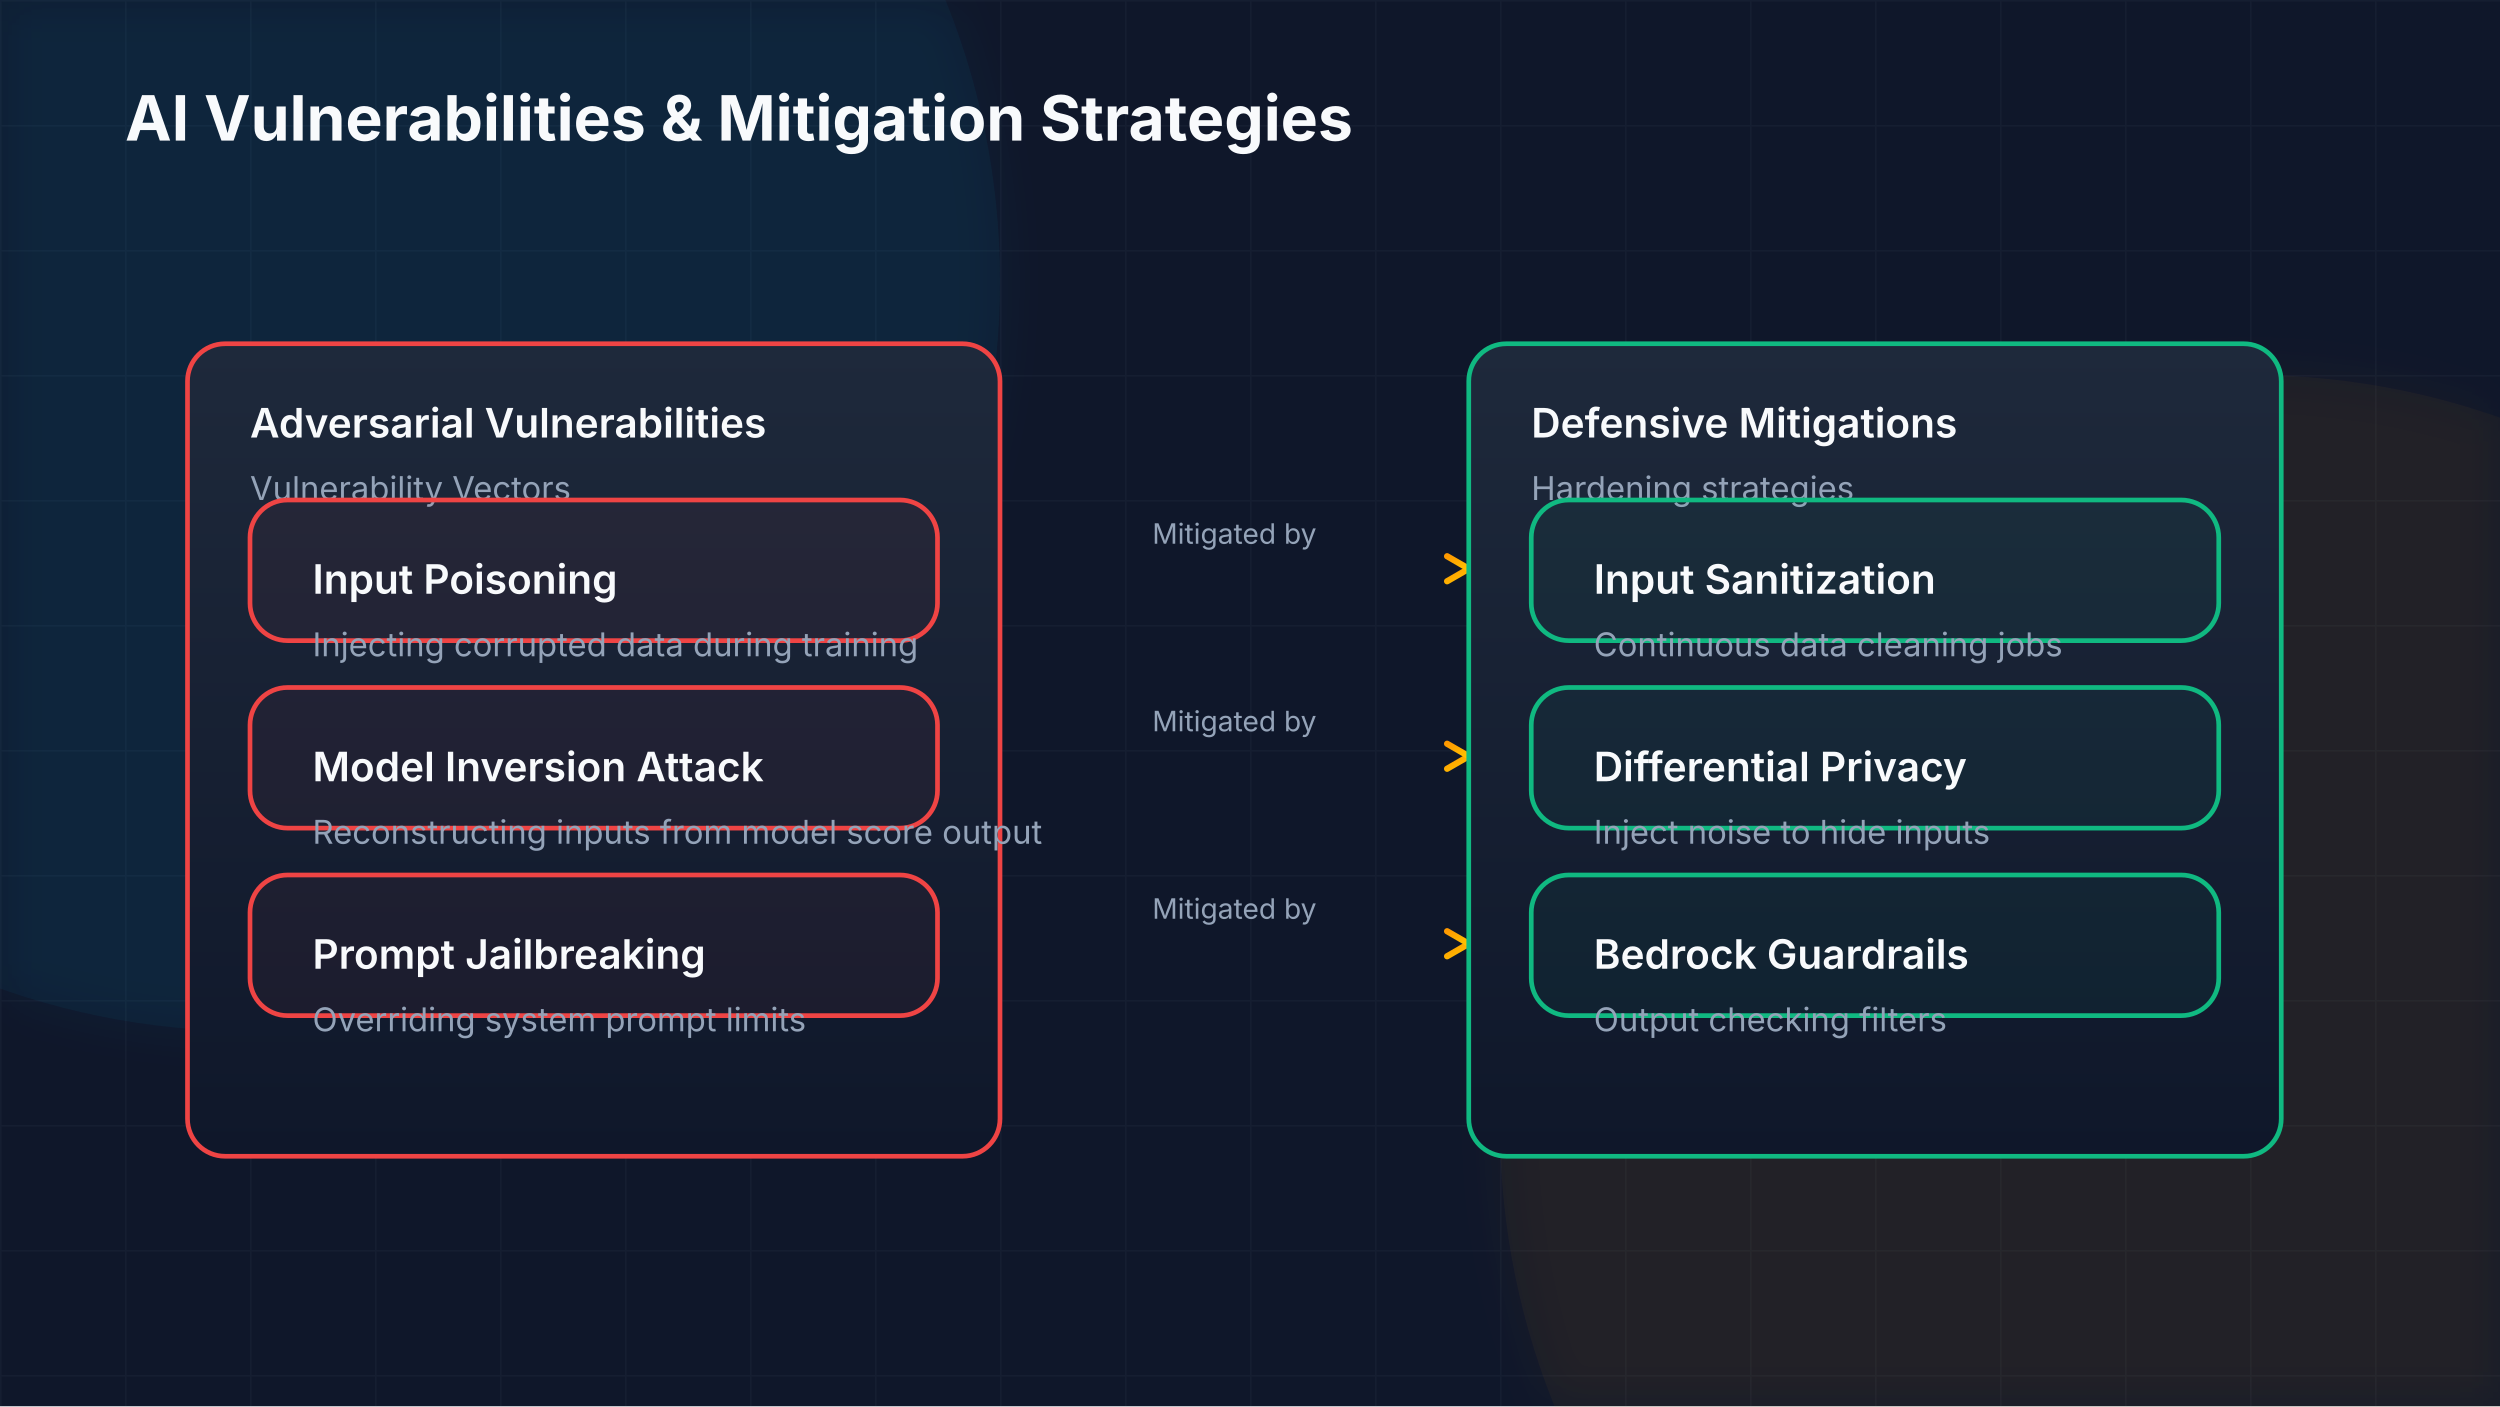
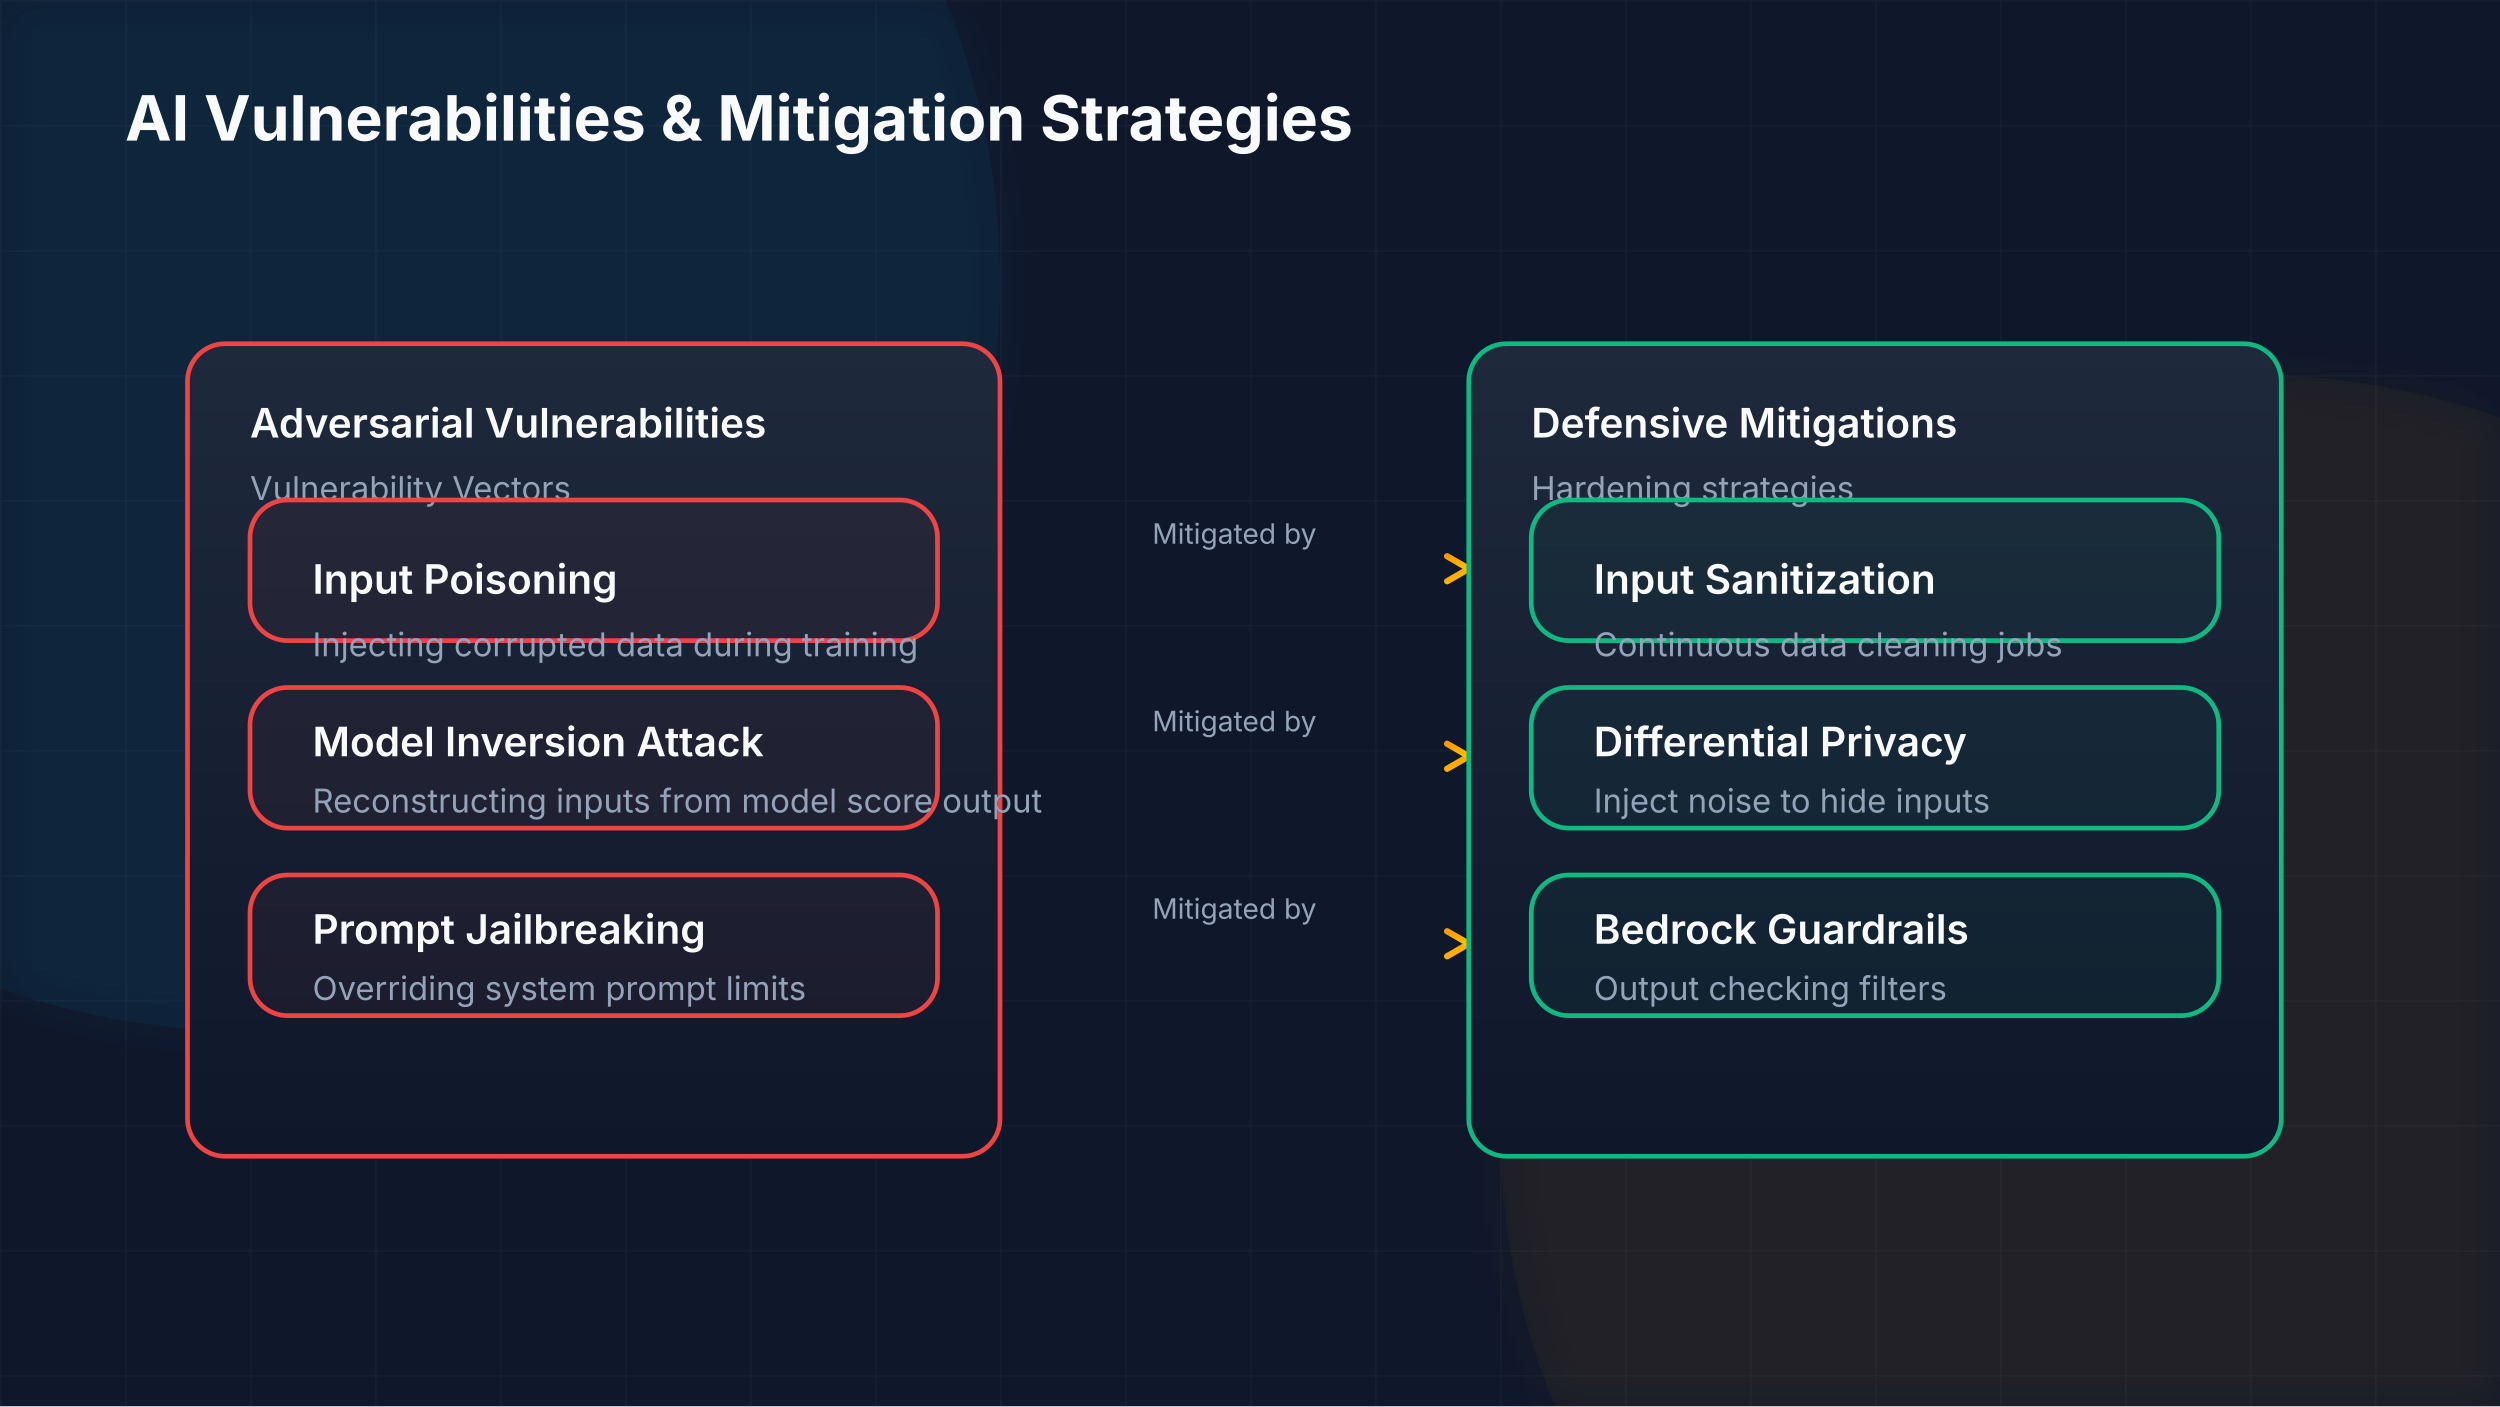
<svg xmlns="http://www.w3.org/2000/svg" viewBox="0 0 800 450" width="100%" height="100%">
  <defs>
    <linearGradient id="aws-orange" x1="0%" y1="0%" x2="100%" y2="100%">
      <stop offset="0%" stop-color="#FF9900" />
      <stop offset="100%" stop-color="#FFC400" />
    </linearGradient>
    <linearGradient id="cloud-blue" x1="0%" y1="0%" x2="100%" y2="100%">
      <stop offset="0%" stop-color="#00A3E0" />
      <stop offset="100%" stop-color="#1D70B8" />
    </linearGradient>
    <linearGradient id="success-green" x1="0%" y1="0%" x2="100%" y2="100%">
      <stop offset="0%" stop-color="#10B981" />
      <stop offset="100%" stop-color="#059669" />
    </linearGradient>
    <linearGradient id="alert-red" x1="0%" y1="0%" x2="100%" y2="100%">
      <stop offset="0%" stop-color="#EF4444" />
      <stop offset="100%" stop-color="#DC2626" />
    </linearGradient>
    <linearGradient id="warning-gold" x1="0%" y1="0%" x2="100%" y2="100%">
      <stop offset="0%" stop-color="#F59E0B" />
      <stop offset="100%" stop-color="#D97706" />
    </linearGradient>
    <linearGradient id="dark-card" x1="0%" y1="0%" x2="0%" y2="100%">
      <stop offset="0%" stop-color="#1E293B" />
      <stop offset="100%" stop-color="#0F172A" />
    </linearGradient>
    <linearGradient id="purple-glow" x1="0%" y1="0%" x2="100%" y2="100%">
      <stop offset="0%" stop-color="#8B5CF6" />
      <stop offset="100%" stop-color="#6D28D9" />
    </linearGradient>
    <filter id="glow-orange" x="-20%" y="-20%" width="140%" height="140%">
      <feGaussianBlur stdDeviation="8" result="blur" />
      <feComposite in="SourceGraphic" in2="blur" operator="over" />
    </filter>
    <filter id="glow-blue" x="-20%" y="-20%" width="140%" height="140%">
      <feGaussianBlur stdDeviation="8" result="blur" />
      <feComposite in="SourceGraphic" in2="blur" operator="over" />
    </filter>
    <pattern id="grid" width="40" height="40" patternUnits="userSpaceOnUse">
      <path d="M 40 0 L 0 0 0 40" fill="none" stroke="rgba(148, 163, 184, 0.05)" stroke-width="1" />
    </pattern>
  </defs>
  <rect width="800" height="450" fill="#0F172A" />
  <rect width="800" height="450" fill="url(#grid)" />
  <circle cx="80" cy="90" r="240" fill="rgba(0, 163, 224, 0.05)" filter="url(#glow-blue)" />
  <circle cx="720" cy="360" r="240" fill="rgba(255, 153, 0, 0.04)" filter="url(#glow-orange)" />
  <text x="40" y="45" font-family="Inter, system-ui, sans-serif" font-size="20" font-weight="700" fill="#F8FAFC">AI Vulnerabilities &amp; Mitigation Strategies</text>
  <rect x="60" y="110" width="260" height="260" rx="12" fill="url(#dark-card)" stroke="#EF4444" stroke-width="1.5" />
  <text x="80" y="140" font-family="Inter, system-ui, sans-serif" font-size="13" font-weight="600" fill="#F8FAFC">Adversarial Vulnerabilities</text>
  <text x="80" y="160" font-family="Inter, system-ui, sans-serif" font-size="10.5" fill="#94A3B8">Vulnerability Vectors</text>
  <rect x="80" y="160" width="220" height="45" rx="12" fill="rgba(239,68,68,0.05)" stroke="#EF4444" stroke-width="1.5" />
  <text x="100" y="190" font-family="Inter, system-ui, sans-serif" font-size="13" font-weight="600" fill="#F8FAFC">Input Poisoning</text>
  <text x="100" y="210" font-family="Inter, system-ui, sans-serif" font-size="10.5" fill="#94A3B8">Injecting corrupted data during training</text>
  <rect x="80" y="220" width="220" height="45" rx="12" fill="rgba(239,68,68,0.05)" stroke="#EF4444" stroke-width="1.5" />
-   <text x="100" y="250" font-family="Inter, system-ui, sans-serif" font-size="13" font-weight="600" fill="#F8FAFC">Model Inversion Attack</text>
-   <text x="100" y="270" font-family="Inter, system-ui, sans-serif" font-size="10.5" fill="#94A3B8">Reconstructing inputs from model score output</text>
+   <text x="100" y="242.0" font-family="Inter, system-ui, sans-serif" font-size="13" font-weight="600" fill="#F8FAFC">Model Inversion Attack</text>
+   <text x="100" y="260.0" font-family="Inter, system-ui, sans-serif" font-size="10.5" fill="#94A3B8">Reconstructing inputs from model score output</text>
  <rect x="80" y="280" width="220" height="45" rx="12" fill="rgba(239,68,68,0.05)" stroke="#EF4444" stroke-width="1.5" />
-   <text x="100" y="310" font-family="Inter, system-ui, sans-serif" font-size="13" font-weight="600" fill="#F8FAFC">Prompt Jailbreaking</text>
-   <text x="100" y="330" font-family="Inter, system-ui, sans-serif" font-size="10.5" fill="#94A3B8">Overriding system prompt limits</text>
+   <text x="100" y="302.0" font-family="Inter, system-ui, sans-serif" font-size="13" font-weight="600" fill="#F8FAFC">Prompt Jailbreaking</text>
+   <text x="100" y="320.0" font-family="Inter, system-ui, sans-serif" font-size="10.5" fill="#94A3B8">Overriding system prompt limits</text>
  <line x1="320" y1="182" x2="470" y2="182" stroke="url(#aws-orange)" stroke-width="2" stroke-linecap="round" />
  <line x1="470" y1="182" x2="463.072" y2="186.0" stroke="url(#aws-orange)" stroke-width="2" stroke-linecap="round" />
  <line x1="470" y1="182" x2="463.072" y2="178.0" stroke="url(#aws-orange)" stroke-width="2" stroke-linecap="round" />
  <text x="395.0" y="174.0" font-family="Inter" font-size="9" fill="#94A3B8" text-anchor="middle">Mitigated by</text>
  <line x1="320" y1="242" x2="470" y2="242" stroke="url(#aws-orange)" stroke-width="2" stroke-linecap="round" />
  <line x1="470" y1="242" x2="463.072" y2="246.0" stroke="url(#aws-orange)" stroke-width="2" stroke-linecap="round" />
  <line x1="470" y1="242" x2="463.072" y2="238.0" stroke="url(#aws-orange)" stroke-width="2" stroke-linecap="round" />
  <text x="395.0" y="234.0" font-family="Inter" font-size="9" fill="#94A3B8" text-anchor="middle">Mitigated by</text>
  <line x1="320" y1="302" x2="470" y2="302" stroke="url(#aws-orange)" stroke-width="2" stroke-linecap="round" />
  <line x1="470" y1="302" x2="463.072" y2="306.0" stroke="url(#aws-orange)" stroke-width="2" stroke-linecap="round" />
  <line x1="470" y1="302" x2="463.072" y2="298.0" stroke="url(#aws-orange)" stroke-width="2" stroke-linecap="round" />
  <text x="395.0" y="294.0" font-family="Inter" font-size="9" fill="#94A3B8" text-anchor="middle">Mitigated by</text>
  <rect x="470" y="110" width="260" height="260" rx="12" fill="url(#dark-card)" stroke="#10B981" stroke-width="1.5" />
  <text x="490" y="140" font-family="Inter, system-ui, sans-serif" font-size="13" font-weight="600" fill="#F8FAFC">Defensive Mitigations</text>
  <text x="490" y="160" font-family="Inter, system-ui, sans-serif" font-size="10.5" fill="#94A3B8">Hardening strategies</text>
  <rect x="490" y="160" width="220" height="45" rx="12" fill="rgba(16,185,129,0.05)" stroke="#10B981" stroke-width="1.5" />
  <text x="510" y="190" font-family="Inter, system-ui, sans-serif" font-size="13" font-weight="600" fill="#F8FAFC">Input Sanitization</text>
  <text x="510" y="210" font-family="Inter, system-ui, sans-serif" font-size="10.5" fill="#94A3B8">Continuous data cleaning jobs</text>
  <rect x="490" y="220" width="220" height="45" rx="12" fill="rgba(16,185,129,0.05)" stroke="#10B981" stroke-width="1.5" />
-   <text x="510" y="250" font-family="Inter, system-ui, sans-serif" font-size="13" font-weight="600" fill="#F8FAFC">Differential Privacy</text>
-   <text x="510" y="270" font-family="Inter, system-ui, sans-serif" font-size="10.5" fill="#94A3B8">Inject noise to hide inputs</text>
+   <text x="510" y="242.0" font-family="Inter, system-ui, sans-serif" font-size="13" font-weight="600" fill="#F8FAFC">Differential Privacy</text>
+   <text x="510" y="260.0" font-family="Inter, system-ui, sans-serif" font-size="10.5" fill="#94A3B8">Inject noise to hide inputs</text>
  <rect x="490" y="280" width="220" height="45" rx="12" fill="rgba(16,185,129,0.05)" stroke="#10B981" stroke-width="1.5" />
-   <text x="510" y="310" font-family="Inter, system-ui, sans-serif" font-size="13" font-weight="600" fill="#F8FAFC">Bedrock Guardrails</text>
-   <text x="510" y="330" font-family="Inter, system-ui, sans-serif" font-size="10.5" fill="#94A3B8">Output checking filters</text>
+   <text x="510" y="302.0" font-family="Inter, system-ui, sans-serif" font-size="13" font-weight="600" fill="#F8FAFC">Bedrock Guardrails</text>
+   <text x="510" y="320.0" font-family="Inter, system-ui, sans-serif" font-size="10.5" fill="#94A3B8">Output checking filters</text>
</svg>
